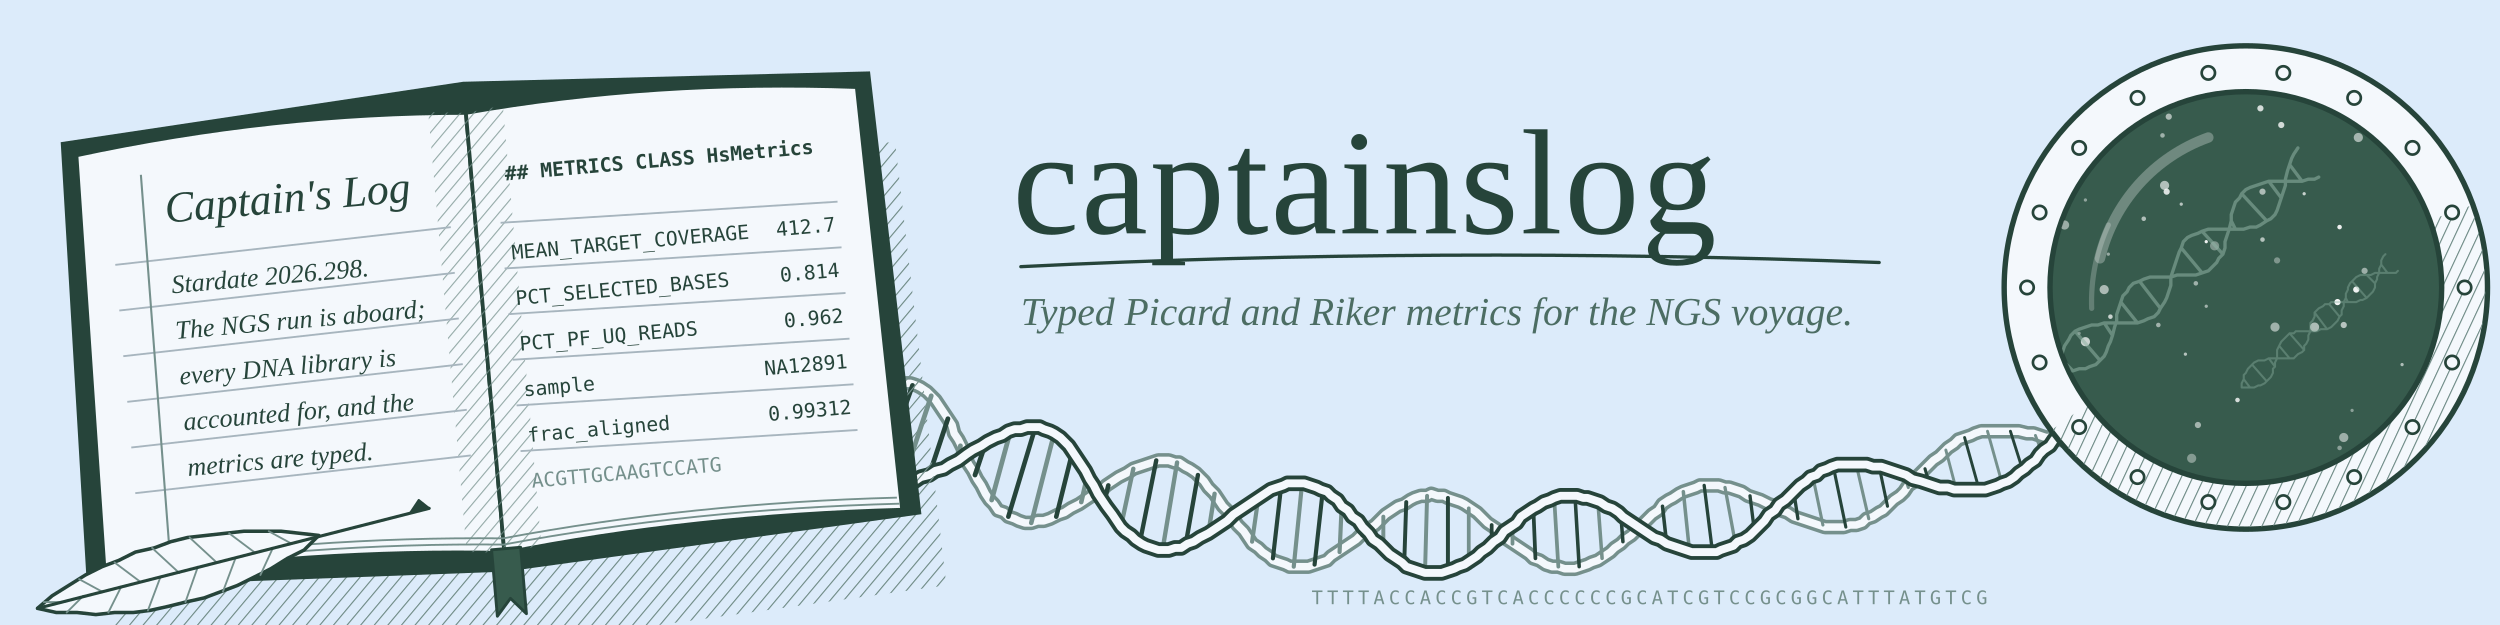
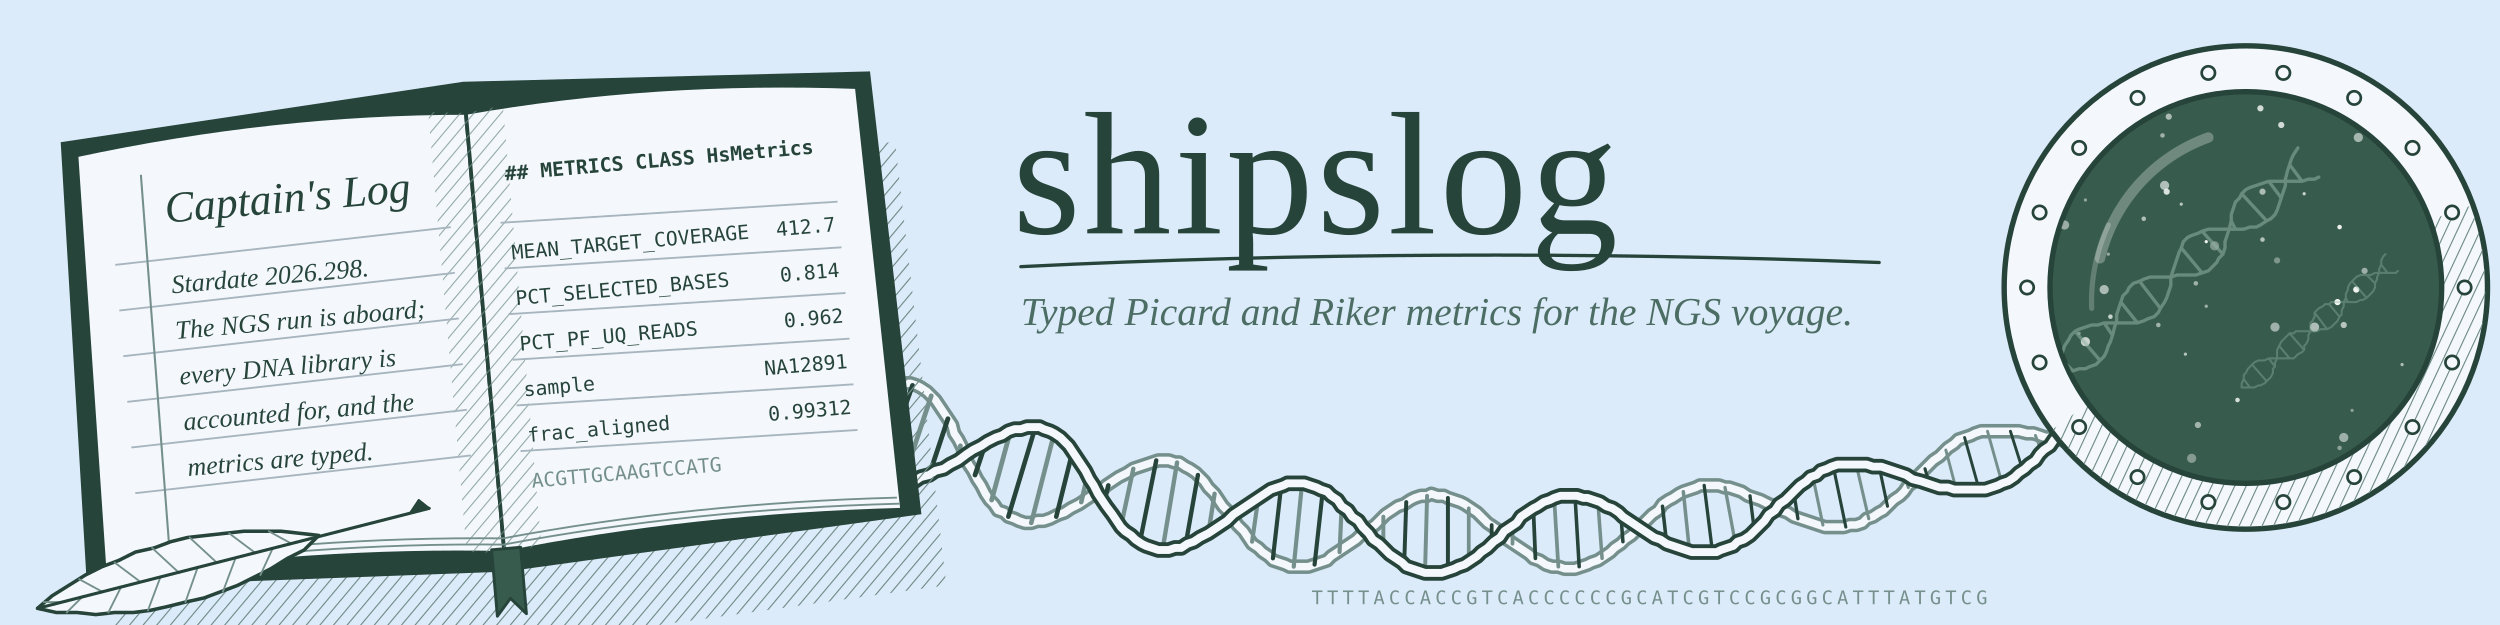
- <svg xmlns="http://www.w3.org/2000/svg" width="1200" height="300" viewBox="0 0 1200 300" role="img" aria-label="captainslog: a captain's logbook of NGS metrics whose DNA drifts out a porthole into space">
+ <svg xmlns="http://www.w3.org/2000/svg" width="1200" height="300" viewBox="0 0 1200 300" role="img" aria-label="shipslog: a captain's logbook of NGS metrics whose DNA drifts out a porthole into space">
  <defs>
    <pattern id="hatch" width="5" height="5" patternUnits="userSpaceOnUse" patternTransform="rotate(45)">
      <line x1="0" y1="0" x2="0" y2="5" stroke="#75908c" stroke-width="1.1" />
    </pattern>
  </defs>
  <rect width="1200" height="300" fill="#dcebfa" />
  <g fill="none" stroke-linecap="round" stroke-linejoin="round">
    <path d="M400,196 404,194 408,192 411,190 415,189 419,187 422,186 425,185 429,184 432,184 434,184 437,184 440,185 442,186 445,188 447,190 449,192 451,195 453,198 455,201 457,204 458,208 460,211 462,215 463,219 465,223 467,226 469,230 471,233 473,237 475,240 477,242 479,245 482,246 484,248 487,249 489,250 492,251 495,251 498,250 501,250 504,249 508,247 511,246 514,244 518,242 521,240 524,238 528,236 531,233 534,231 537,229 541,227 544,225 547,224 550,223 553,222 556,221 558,221 561,221 564,222 566,222 569,224 571,225 574,227 576,229 578,231 580,234 583,237 585,240 587,243 590,246 592,249 594,252 597,255 599,258 601,261 604,263 606,265 609,267 611,269 614,270 617,271 619,272 622,272 625,272 628,272 631,271 634,270 637,269 639,267 642,265 645,263 648,261 651,259 654,256 657,254 660,252 663,249 665,247 668,245 671,243 674,242 677,240 679,239 682,238 685,238 687,237 690,238 693,238 695,239 698,240 701,241 703,242 706,244 709,246 711,248 714,251 717,253 720,255 722,258 725,260 728,262 731,264 734,266 736,268 739,269 742,271 745,272 748,272 751,273 753,273 756,273 759,272 762,271 764,270 767,269 770,267 773,265 775,263 778,261 780,259 783,257 786,254 788,252 791,249 793,247 796,245 798,242 801,240 803,239 806,237 808,236 811,235 814,234 816,233 819,233 822,233 825,233 828,234 830,234 833,235 836,236 839,238 842,239 845,240 849,242 852,243 855,245 858,246 861,248 864,249 867,250 870,251 873,252 876,253 879,253 882,253 885,253 888,252 891,252 894,251 896,249 899,248 902,246 904,245 907,242 909,240 912,238 914,236 916,233 919,231 921,228 923,226 926,223 928,221 931,219 933,217 935,215 938,213 940,211 943,210 946,209 948,208 951,207 954,207 957,207 960,207 963,207 966,207 969,207 973,208 976,208 979,209 982,210 986,210 989,211 992,212 996,212 999,213 1002,213" stroke="#75908c" stroke-width="7" />
    <path d="M400,196 404,194 408,192 411,190 415,189 419,187 422,186 425,185 429,184 432,184 434,184 437,184 440,185 442,186 445,188 447,190 449,192 451,195 453,198 455,201 457,204 458,208 460,211 462,215 463,219 465,223 467,226 469,230 471,233 473,237 475,240 477,242 479,245 482,246 484,248 487,249 489,250 492,251 495,251 498,250 501,250 504,249 508,247 511,246 514,244 518,242 521,240 524,238 528,236 531,233 534,231 537,229 541,227 544,225 547,224 550,223 553,222 556,221 558,221 561,221 564,222 566,222 569,224 571,225 574,227 576,229 578,231 580,234 583,237 585,240 587,243 590,246 592,249 594,252 597,255 599,258 601,261 604,263 606,265 609,267 611,269 614,270 617,271 619,272 622,272 625,272 628,272 631,271 634,270 637,269 639,267 642,265 645,263 648,261 651,259 654,256 657,254 660,252 663,249 665,247 668,245 671,243 674,242 677,240 679,239 682,238 685,238 687,237 690,238 693,238 695,239 698,240 701,241 703,242 706,244 709,246 711,248 714,251 717,253 720,255 722,258 725,260 728,262 731,264 734,266 736,268 739,269 742,271 745,272 748,272 751,273 753,273 756,273 759,272 762,271 764,270 767,269 770,267 773,265 775,263 778,261 780,259 783,257 786,254 788,252 791,249 793,247 796,245 798,242 801,240 803,239 806,237 808,236 811,235 814,234 816,233 819,233 822,233 825,233 828,234 830,234 833,235 836,236 839,238 842,239 845,240 849,242 852,243 855,245 858,246 861,248 864,249 867,250 870,251 873,252 876,253 879,253 882,253 885,253 888,252 891,252 894,251 896,249 899,248 902,246 904,245 907,242 909,240 912,238 914,236 916,233 919,231 921,228 923,226 926,223 928,221 931,219 933,217 935,215 938,213 940,211 943,210 946,209 948,208 951,207 954,207 957,207 960,207 963,207 966,207 969,207 973,208 976,208 979,209 982,210 986,210 989,211 992,212 996,212 999,213 1002,213" stroke="#f4f8fc" stroke-width="3.6" />
    <line x1="406" y1="211" x2="414" y2="189" stroke="#26443a" stroke-width="2.4" />
    <line x1="413" y1="223" x2="427" y2="184" stroke="#75908c" stroke-width="2.4" />
    <line x1="422" y1="230" x2="438" y2="185" stroke="#26443a" stroke-width="2.3" />
    <line x1="433" y1="232" x2="447" y2="190" stroke="#75908c" stroke-width="2.3" />
    <line x1="446" y1="228" x2="455" y2="201" stroke="#26443a" stroke-width="2.3" />
    <line x1="459" y1="221" x2="461" y2="214" stroke="#75908c" stroke-width="2.3" />
    <line x1="473" y1="213" x2="468" y2="228" stroke="#26443a" stroke-width="2.3" />
    <line x1="485" y1="207" x2="476" y2="240" stroke="#75908c" stroke-width="2.3" />
    <line x1="497" y1="205" x2="484" y2="248" stroke="#26443a" stroke-width="2.2" />
    <line x1="506" y1="208" x2="495" y2="251" stroke="#75908c" stroke-width="2.2" />
    <line x1="515" y1="216" x2="507" y2="248" stroke="#26443a" stroke-width="2.2" />
    <line x1="522" y1="228" x2="519" y2="241" stroke="#75908c" stroke-width="2.2" />
    <line x1="530" y1="241" x2="532" y2="233" stroke="#26443a" stroke-width="2.2" />
    <line x1="538" y1="253" x2="544" y2="225" stroke="#75908c" stroke-width="2.1" />
    <line x1="547" y1="261" x2="555" y2="221" stroke="#26443a" stroke-width="2.1" />
    <line x1="558" y1="264" x2="565" y2="222" stroke="#75908c" stroke-width="2.1" />
    <line x1="569" y1="262" x2="575" y2="228" stroke="#26443a" stroke-width="2.1" />
    <line x1="580" y1="256" x2="583" y2="237" stroke="#75908c" stroke-width="2.1" />
    <line x1="592" y1="247" x2="592" y2="249" stroke="#26443a" stroke-width="2.0" />
    <line x1="604" y1="239" x2="601" y2="260" stroke="#75908c" stroke-width="2.0" />
    <line x1="615" y1="233" x2="611" y2="268" stroke="#26443a" stroke-width="2.0" />
    <line x1="625" y1="232" x2="621" y2="272" stroke="#75908c" stroke-width="2.0" />
    <line x1="635" y1="235" x2="631" y2="271" stroke="#26443a" stroke-width="2.0" />
    <line x1="644" y1="243" x2="643" y2="265" stroke="#75908c" stroke-width="2.0" />
    <line x1="654" y1="253" x2="654" y2="257" stroke="#26443a" stroke-width="1.9" />
    <line x1="664" y1="263" x2="664" y2="248" stroke="#75908c" stroke-width="1.9" />
    <line x1="674" y1="271" x2="675" y2="241" stroke="#26443a" stroke-width="1.9" />
    <line x1="684" y1="275" x2="685" y2="238" stroke="#75908c" stroke-width="1.9" />
    <line x1="695" y1="274" x2="695" y2="239" stroke="#26443a" stroke-width="1.9" />
    <line x1="705" y1="269" x2="705" y2="244" stroke="#75908c" stroke-width="1.8" />
    <line x1="716" y1="261" x2="716" y2="252" stroke="#26443a" stroke-width="1.8" />
    <line x1="726" y1="252" x2="726" y2="261" stroke="#75908c" stroke-width="1.8" />
    <line x1="736" y1="244" x2="737" y2="268" stroke="#26443a" stroke-width="1.8" />
    <line x1="746" y1="239" x2="748" y2="272" stroke="#75908c" stroke-width="1.8" />
    <line x1="756" y1="238" x2="758" y2="272" stroke="#26443a" stroke-width="1.7" />
    <line x1="767" y1="241" x2="769" y2="268" stroke="#75908c" stroke-width="1.7" />
    <line x1="778" y1="247" x2="779" y2="260" stroke="#26443a" stroke-width="1.7" />
    <line x1="789" y1="254" x2="788" y2="251" stroke="#75908c" stroke-width="1.7" />
    <line x1="800" y1="261" x2="798" y2="243" stroke="#26443a" stroke-width="1.7" />
    <line x1="811" y1="265" x2="808" y2="236" stroke="#75908c" stroke-width="1.7" />
    <line x1="822" y1="265" x2="818" y2="233" stroke="#26443a" stroke-width="1.6" />
    <line x1="833" y1="261" x2="828" y2="234" stroke="#75908c" stroke-width="1.6" />
    <line x1="842" y1="254" x2="840" y2="238" stroke="#26443a" stroke-width="1.6" />
    <line x1="852" y1="245" x2="851" y2="243" stroke="#75908c" stroke-width="1.6" />
    <line x1="861" y1="236" x2="863" y2="249" stroke="#26443a" stroke-width="1.6" />
    <line x1="870" y1="228" x2="875" y2="252" stroke="#75908c" stroke-width="1.5" />
    <line x1="880" y1="224" x2="886" y2="253" stroke="#26443a" stroke-width="1.5" />
    <line x1="891" y1="223" x2="897" y2="249" stroke="#75908c" stroke-width="1.5" />
    <line x1="902" y1="224" x2="906" y2="243" stroke="#26443a" stroke-width="1.5" />
    <line x1="914" y1="228" x2="916" y2="234" stroke="#75908c" stroke-width="1.5" />
    <line x1="926" y1="232" x2="924" y2="225" stroke="#26443a" stroke-width="1.5" />
    <line x1="939" y1="235" x2="934" y2="216" stroke="#75908c" stroke-width="1.4" />
    <line x1="950" y1="235" x2="943" y2="210" stroke="#26443a" stroke-width="1.4" />
    <line x1="961" y1="232" x2="954" y2="207" stroke="#75908c" stroke-width="1.4" />
    <line x1="971" y1="226" x2="965" y2="207" stroke="#26443a" stroke-width="1.4" />
    <line x1="980" y1="217" x2="977" y2="209" stroke="#75908c" stroke-width="1.4" />
    <line x1="989" y1="208" x2="990" y2="211" stroke="#26443a" stroke-width="1.3" />
    <path d="M400,196 401,200 403,204 404,208 406,212 408,215 410,219 412,221 414,224 416,226 418,228 421,230 424,231 426,232 429,232 432,232 436,231 439,231 442,229 446,228 449,226 453,225 456,223 460,221 464,218 467,216 471,214 474,212 478,210 481,209 484,207 487,206 490,206 493,205 496,205 499,205 501,206 504,207 506,208 509,210 511,212 513,214 515,217 517,220 519,223 521,226 523,230 525,233 527,237 529,240 531,243 534,247 536,250 538,253 540,255 543,257 545,259 548,261 550,262 553,263 556,264 559,264 561,264 564,263 567,263 570,261 573,260 576,258 580,256 583,254 586,252 589,250 592,247 595,245 598,243 601,241 604,239 607,237 610,235 613,234 616,233 618,232 621,232 624,232 626,232 629,233 632,234 634,235 637,236 639,238 642,240 644,243 647,245 649,248 652,250 654,253 657,256 659,259 662,261 665,264 667,266 670,268 673,270 675,272 678,273 681,274 684,275 686,275 689,275 692,275 695,274 698,273 700,272 703,271 706,269 709,267 711,265 714,263 717,260 720,258 722,255 725,253 728,251 730,248 733,246 736,244 738,243 741,241 744,240 746,239 749,238 752,238 754,238 757,238 760,239 762,239 765,240 768,241 771,243 774,244 777,246 779,248 782,250 785,252 788,254 791,256 794,258 797,259 800,261 803,262 806,263 809,264 812,265 815,265 818,265 821,265 824,265 826,264 829,263 832,262 834,260 837,259 840,257 842,255 845,252 847,250 849,247 852,245 854,242 857,240 859,238 862,235 864,233 867,231 869,229 872,228 874,226 877,225 879,224 882,223 885,223 888,223 891,223 893,223 896,223 899,224 903,224 906,225 909,226 912,227 915,228 918,230 922,231 925,232 928,233 931,234 935,234 938,235 941,235 944,235 947,235 950,235 953,235 956,234 959,233 961,232 964,231 967,229 969,227 972,225 974,223 977,221 979,218 981,216 984,214 986,211 988,209 991,206 993,204 995,201 998,199" stroke="#26443a" stroke-width="7.5" />
    <path d="M400,196 401,200 403,204 404,208 406,212 408,215 410,219 412,221 414,224 416,226 418,228 421,230 424,231 426,232 429,232 432,232 436,231 439,231 442,229 446,228 449,226 453,225 456,223 460,221 464,218 467,216 471,214 474,212 478,210 481,209 484,207 487,206 490,206 493,205 496,205 499,205 501,206 504,207 506,208 509,210 511,212 513,214 515,217 517,220 519,223 521,226 523,230 525,233 527,237 529,240 531,243 534,247 536,250 538,253 540,255 543,257 545,259 548,261 550,262 553,263 556,264 559,264 561,264 564,263 567,263 570,261 573,260 576,258 580,256 583,254 586,252 589,250 592,247 595,245 598,243 601,241 604,239 607,237 610,235 613,234 616,233 618,232 621,232 624,232 626,232 629,233 632,234 634,235 637,236 639,238 642,240 644,243 647,245 649,248 652,250 654,253 657,256 659,259 662,261 665,264 667,266 670,268 673,270 675,272 678,273 681,274 684,275 686,275 689,275 692,275 695,274 698,273 700,272 703,271 706,269 709,267 711,265 714,263 717,260 720,258 722,255 725,253 728,251 730,248 733,246 736,244 738,243 741,241 744,240 746,239 749,238 752,238 754,238 757,238 760,239 762,239 765,240 768,241 771,243 774,244 777,246 779,248 782,250 785,252 788,254 791,256 794,258 797,259 800,261 803,262 806,263 809,264 812,265 815,265 818,265 821,265 824,265 826,264 829,263 832,262 834,260 837,259 840,257 842,255 845,252 847,250 849,247 852,245 854,242 857,240 859,238 862,235 864,233 867,231 869,229 872,228 874,226 877,225 879,224 882,223 885,223 888,223 891,223 893,223 896,223 899,224 903,224 906,225 909,226 912,227 915,228 918,230 922,231 925,232 928,233 931,234 935,234 938,235 941,235 944,235 947,235 950,235 953,235 956,234 959,233 961,232 964,231 967,229 969,227 972,225 974,223 977,221 979,218 981,216 984,214 986,211 988,209 991,206 993,204 995,201 998,199" stroke="#f4f8fc" stroke-width="3.8" />
  </g>
  <g>
    <circle cx="1078" cy="138" r="116" fill="#f4f8fc" stroke="#26443a" stroke-width="2.6" />
    <circle cx="1078" cy="138" r="105" fill="none" stroke="url(#hatch)" stroke-width="20" stroke-dasharray="300 400" transform="rotate(-20 1078 138)" />
    <circle cx="1078" cy="138" r="94" fill="#375b4d" stroke="#26443a" stroke-width="2.6" />
    <g fill="#f4f8fc" stroke="#26443a" stroke-width="1.3">
      <circle cx="1183" cy="138" r="3.2" />
      <circle cx="1177" cy="174" r="3.2" />
      <circle cx="1158" cy="205" r="3.2" />
      <circle cx="1130" cy="229" r="3.2" />
      <circle cx="1096" cy="241" r="3.2" />
      <circle cx="1060" cy="241" r="3.2" />
      <circle cx="1026" cy="229" r="3.2" />
      <circle cx="998" cy="205" r="3.2" />
      <circle cx="979" cy="174" r="3.2" />
      <circle cx="973" cy="138" r="3.2" />
      <circle cx="979" cy="102" r="3.2" />
      <circle cx="998" cy="71" r="3.2" />
      <circle cx="1026" cy="47" r="3.2" />
      <circle cx="1060" cy="35" r="3.2" />
      <circle cx="1096" cy="35" r="3.2" />
      <circle cx="1130" cy="47" r="3.2" />
      <circle cx="1158" cy="71" r="3.2" />
      <circle cx="1177" cy="102" r="3.2" />
    </g>
    <clipPath id="glass">
      <circle cx="1078" cy="138" r="93" />
    </clipPath>
    <g clip-path="url(#glass)">
      <g fill="#fff">
        <circle cx="991" cy="108" r="2.2" opacity="0.50" />
        <circle cx="1038" cy="65" r="1.1" opacity="0.52" />
        <circle cx="1095" cy="60" r="1.5" opacity="0.77" />
        <circle cx="1111" cy="157" r="2.2" opacity="0.59" />
        <circle cx="1131" cy="139" r="1.5" opacity="0.92" />
        <circle cx="1001" cy="96" r="0.8" opacity="0.45" />
        <circle cx="1135" cy="130" r="1.5" opacity="0.51" />
        <circle cx="1132" cy="66" r="2.2" opacity="0.55" />
        <circle cx="1036" cy="156" r="1.1" opacity="0.53" />
        <circle cx="1029" cy="105" r="1.1" opacity="0.61" />
        <circle cx="1093" cy="125" r="1.5" opacity="0.36" />
        <circle cx="1059" cy="147" r="0.8" opacity="0.53" />
        <circle cx="1086" cy="115" r="1.1" opacity="0.63" />
        <circle cx="1041" cy="56" r="1.5" opacity="0.58" />
        <circle cx="1129" cy="197" r="0.8" opacity="0.42" />
        <circle cx="1049" cy="170" r="0.8" opacity="0.63" />
        <circle cx="1074" cy="192" r="1.1" opacity="0.79" />
        <circle cx="1123" cy="109" r="1.1" opacity="0.91" />
        <circle cx="1054" cy="136" r="1.1" opacity="0.52" />
        <circle cx="1059" cy="116" r="0.8" opacity="0.91" />
        <circle cx="1040" cy="92" r="1.5" opacity="0.82" />
        <circle cx="1125" cy="210" r="2.2" opacity="0.51" />
        <circle cx="1123" cy="215" r="1.1" opacity="0.42" />
        <circle cx="1012" cy="122" r="0.8" opacity="0.48" />
        <circle cx="1047" cy="98" r="0.8" opacity="0.64" />
        <circle cx="1122" cy="145" r="1.5" opacity="0.94" />
        <circle cx="1125" cy="156" r="1.5" opacity="0.64" />
        <circle cx="1106" cy="93" r="0.8" opacity="0.72" />
        <circle cx="1052" cy="220" r="2.2" opacity="0.39" />
        <circle cx="1153" cy="175" r="0.8" opacity="0.60" />
        <circle cx="1086" cy="92" r="1.5" opacity="0.59" />
        <circle cx="1010" cy="139" r="2.2" opacity="0.58" />
        <circle cx="1092" cy="157" r="2.2" opacity="0.52" />
        <circle cx="1039" cy="89" r="2.2" opacity="0.61" />
        <circle cx="1001" cy="164" r="2.2" opacity="0.73" />
        <circle cx="1063" cy="118" r="2.2" opacity="0.35" />
        <circle cx="1055" cy="204" r="1.5" opacity="0.54" />
        <circle cx="1013" cy="152" r="1.1" opacity="0.73" />
        <circle cx="1085" cy="52" r="1.5" opacity="0.78" />
        <circle cx="998" cy="160" r="0.8" opacity="0.36" />
      </g>
      <g fill="none" stroke-linecap="round">
        <path d="M988,178 991,178 995,178 998,177 1001,177 1003,176 1006,175 1008,173 1010,171 1011,169 1012,166 1013,164 1014,161 1015,157 1016,154 1016,151 1017,148 1018,145 1019,142 1021,140 1022,138 1024,136 1027,135 1029,134 1032,133 1035,133 1038,133 1042,133 1045,132 1048,132 1051,132 1054,132 1057,131 1060,130 1062,128 1064,126 1065,124 1067,122 1068,119 1068,116 1069,113 1070,110 1071,106 1071,103 1072,100 1073,97 1075,95 1076,93 1078,91 1080,90 1083,89 1086,88 1089,87 1092,87 1095,87 1099,87 1102,87 1105,87 1108,86 1111,86 1113,85 M988,178 989,175 989,172 990,169 991,166 993,163 994,161 996,159 998,158 1001,157 1004,156 1007,156 1010,155 1013,155 1016,155 1020,155 1023,155 1026,155 1029,154 1031,153 1034,152 1036,150 1037,148 1039,145 1040,143 1041,140 1042,137 1042,133 1043,130 1044,127 1045,124 1046,121 1047,119 1048,116 1050,114 1052,113 1055,112 1057,111 1060,110 1064,110 1067,110 1070,110 1073,110 1077,110 1080,109 1083,109 1085,108 1088,106 1090,105 1092,103 1093,101 1094,98 1095,95 1096,92 1097,89 1097,86 1098,82 1099,79 1100,76 1101,74 1103,71 M995,178 L989,172 M1008,173 L996,159 M1014,161 L1010,155 M1018,145 L1026,155 M1027,135 L1037,148 M1042,133 L1042,133 M1057,131 L1047,119 M1067,122 L1057,111 M1071,106 L1073,110 M1076,93 L1088,106 M1089,87 L1095,95 M1105,87 L1099,79" stroke="#8fb3a4" stroke-width="1.6" opacity="0.55" />
        <path d="M1076,186 1078,186 1080,186 1082,186 1084,185 1085,185 1087,184 1088,183 1089,182 1090,181 1091,179 1091,177 1092,176 1092,174 1093,172 1093,170 1093,168 1094,166 1095,164 1096,163 1097,162 1098,161 1099,160 1101,160 1102,159 1104,159 1106,159 1108,159 1110,159 1112,159 1114,158 1116,158 1117,158 1119,157 1120,156 1121,155 1122,154 1123,152 1124,151 1124,149 1125,147 1125,145 1126,143 1126,141 1127,139 1127,138 1128,136 1129,135 1130,134 1131,133 1133,132 1135,132 1136,132 1138,132 1140,131 1142,131 1144,131 1146,131 1148,131 1150,131 1151,130 M1076,186 1076,184 1077,182 1077,180 1078,179 1079,177 1080,176 1081,175 1082,174 1084,173 1085,173 1087,173 1089,172 1091,172 1093,172 1095,172 1097,172 1099,172 1101,172 1102,171 1103,170 1105,169 1106,168 1106,166 1107,165 1108,163 1108,161 1109,159 1109,157 1109,155 1110,154 1111,152 1111,150 1112,149 1113,148 1115,147 1116,146 1118,146 1119,145 1121,145 1123,145 1125,145 1127,145 1129,145 1131,145 1133,144 1134,144 1136,143 1137,142 1138,141 1139,140 1140,138 1140,136 1141,134 1141,133 1142,131 1142,129 1143,127 1143,125 1144,123 1145,122 M1080,186 L1077,182 M1088,183 L1081,175 M1092,176 L1089,172 M1094,166 L1099,172 M1099,160 L1106,168 M1108,159 L1109,159 M1117,158 L1111,150 M1123,152 L1118,146 M1126,143 L1127,145 M1129,135 L1136,143 M1136,132 L1140,136 M1146,131 L1143,127" stroke="#8fb3a4" stroke-width="1.0" opacity="0.40" />
      </g>
      <path d="M1008,124 A82,82 0 0 1 1060,66" fill="none" stroke="#fff" stroke-width="5" stroke-linecap="round" opacity="0.28" />
      <path d="M1004,148 A88,88 0 0 1 1012,108" fill="none" stroke="#fff" stroke-width="2.5" stroke-linecap="round" opacity="0.22" />
    </g>
  </g>
  <g transform="rotate(-5 230 150)">
    <path d="M44,74 L238,62 L432,74 L438,288 L238,298 L38,288 Z" fill="url(#hatch)" transform="translate(4 12)" />
    <path d="M38,52 L232,40 L426,52 L432,264 L232,274 L32,264 Z" fill="#26443a" stroke="#26443a" stroke-width="2" />
    <path d="M44,58 Q140,46 232,54 L232,266 Q140,256 40,262 Z" fill="#f4f8fc" stroke="#26443a" stroke-width="1.8" />
    <path d="M232,54 Q324,46 420,58 L424,262 Q324,256 232,266 Z" fill="#f4f8fc" stroke="#26443a" stroke-width="1.8" />
    <path d="M42,259 Q140,253 232,262 M43,256 Q140,250 232,259 M232,262 Q324,253 423,259 M232,259 Q324,250 422,256" fill="none" stroke="#75908c" stroke-width="0.9" />
    <path d="M214,52 L232,54 L232,266 L214,264 Z M232,54 L250,52 L250,264 L232,266 Z" fill="url(#hatch)" opacity="0.7" />
    <g stroke="#a7b5be" stroke-width="0.9">
      <line x1="58" y1="112" x2="220" y2="108" />
      <line x1="244" y1="108" x2="406" y2="112" />
      <line x1="58" y1="134" x2="220" y2="130" />
      <line x1="244" y1="130" x2="406" y2="134" />
      <line x1="58" y1="156" x2="220" y2="152" />
      <line x1="244" y1="152" x2="406" y2="156" />
      <line x1="58" y1="178" x2="220" y2="174" />
      <line x1="244" y1="174" x2="406" y2="178" />
      <line x1="58" y1="200" x2="220" y2="196" />
      <line x1="244" y1="196" x2="406" y2="200" />
      <line x1="58" y1="222" x2="220" y2="218" />
      <line x1="244" y1="218" x2="406" y2="222" />
    </g>
    <line x1="74" y1="70" x2="72" y2="248" stroke="#75908c" stroke-width="1" />
    <path d="M226,264 L226,296 L233,288 L240,296 L240,264 Z" fill="#375b4d" stroke="#26443a" stroke-width="1.4" stroke-linejoin="round" />
    <g font-family="Georgia, 'Times New Roman', serif" font-style="italic" fill="#26443a">
      <text x="84" y="94" font-size="21">Captain's Log</text>
      <text x="84" y="128" font-size="12.5">Stardate 2026.298.</text>
      <text x="84" y="150" font-size="12.5">The NGS run is aboard;</text>
      <text x="84" y="172" font-size="12.5">every DNA library is</text>
      <text x="84" y="194" font-size="12.5">accounted for, and the</text>
      <text x="84" y="216" font-size="12.5">metrics are typed.</text>
    </g>
    <g font-family="ui-monospace, Menlo, Consolas, monospace" fill="#26443a" font-size="9.5">
      <text x="248" y="88" font-weight="bold">## METRICS CLASS HsMetrics</text>
      <text x="248" y="126">MEAN_TARGET_COVERAGE</text>
      <text x="404" y="126" text-anchor="end">412.7</text>
      <text x="248" y="148">PCT_SELECTED_BASES</text>
      <text x="404" y="148" text-anchor="end">0.814</text>
      <text x="248" y="170">PCT_PF_UQ_READS</text>
      <text x="404" y="170" text-anchor="end">0.962</text>
      <text x="248" y="192">sample</text>
      <text x="404" y="192" text-anchor="end">NA12891</text>
      <text x="248" y="214">frac_aligned</text>
      <text x="404" y="214" text-anchor="end">0.99312</text>
      <text x="248" y="236" fill="#75908c">ACGTTGCAAGTCCATG</text>
    </g>
  </g>
  <g stroke="#26443a" stroke-linecap="round" stroke-linejoin="round">
    <path d="M153,257 144,256 135,255 126,255 117,255 108,256 99,257 90,258 82,260 74,263 65,265 57,269 49,272 41,276 33,281 25,286 18,292 18,292 27,294 37,294 46,295 55,294 64,294 72,293 81,291 89,289 98,287 106,284 114,281 122,277 130,273 138,268 146,264 153,257 Z" fill="#f4f8fc" stroke-width="1.7" />
    <path d="M140,261 L129,255 M131,263 L125,276 M122,265 L110,256 M113,268 L107,284 M104,270 L91,258 M95,272 L89,289 M86,275 L73,263 M77,277 L71,293 M67,279 L55,270 M58,282 L52,294 M49,284 L38,278 M40,286 L32,294 M31,289 L21,289" fill="none" stroke="#75908c" stroke-width="0.9" />
    <path d="M206,244 L18,292" fill="none" stroke-width="1.5" />
    <path d="M206,244 l-9,2 l4,-6 z" fill="#26443a" stroke-width="1" />
  </g>
  <g font-family="Georgia, 'Times New Roman', serif" fill="#26443a">
-     <text x="486" y="112" font-size="72" letter-spacing="1">captainslog</text>
+     <text x="486" y="112" font-size="84" letter-spacing="1.5">shipslog</text>
    <path d="M490,128 Q690,118 902,126" fill="none" stroke="#26443a" stroke-width="1.6" stroke-linecap="round" />
    <text x="490" y="156" font-size="19" font-style="italic" fill="#4c6d63">Typed Picard and Riker metrics for the NGS voyage.</text>
  </g>
  <text x="954" y="290" text-anchor="end" font-family="ui-monospace, Menlo, Consolas, monospace" font-size="9" fill="#75908c" letter-spacing="2">TTTTACCACCGTCACCCCCCGCATCGTCCGCGGCATTTATGTCG</text>
</svg>
